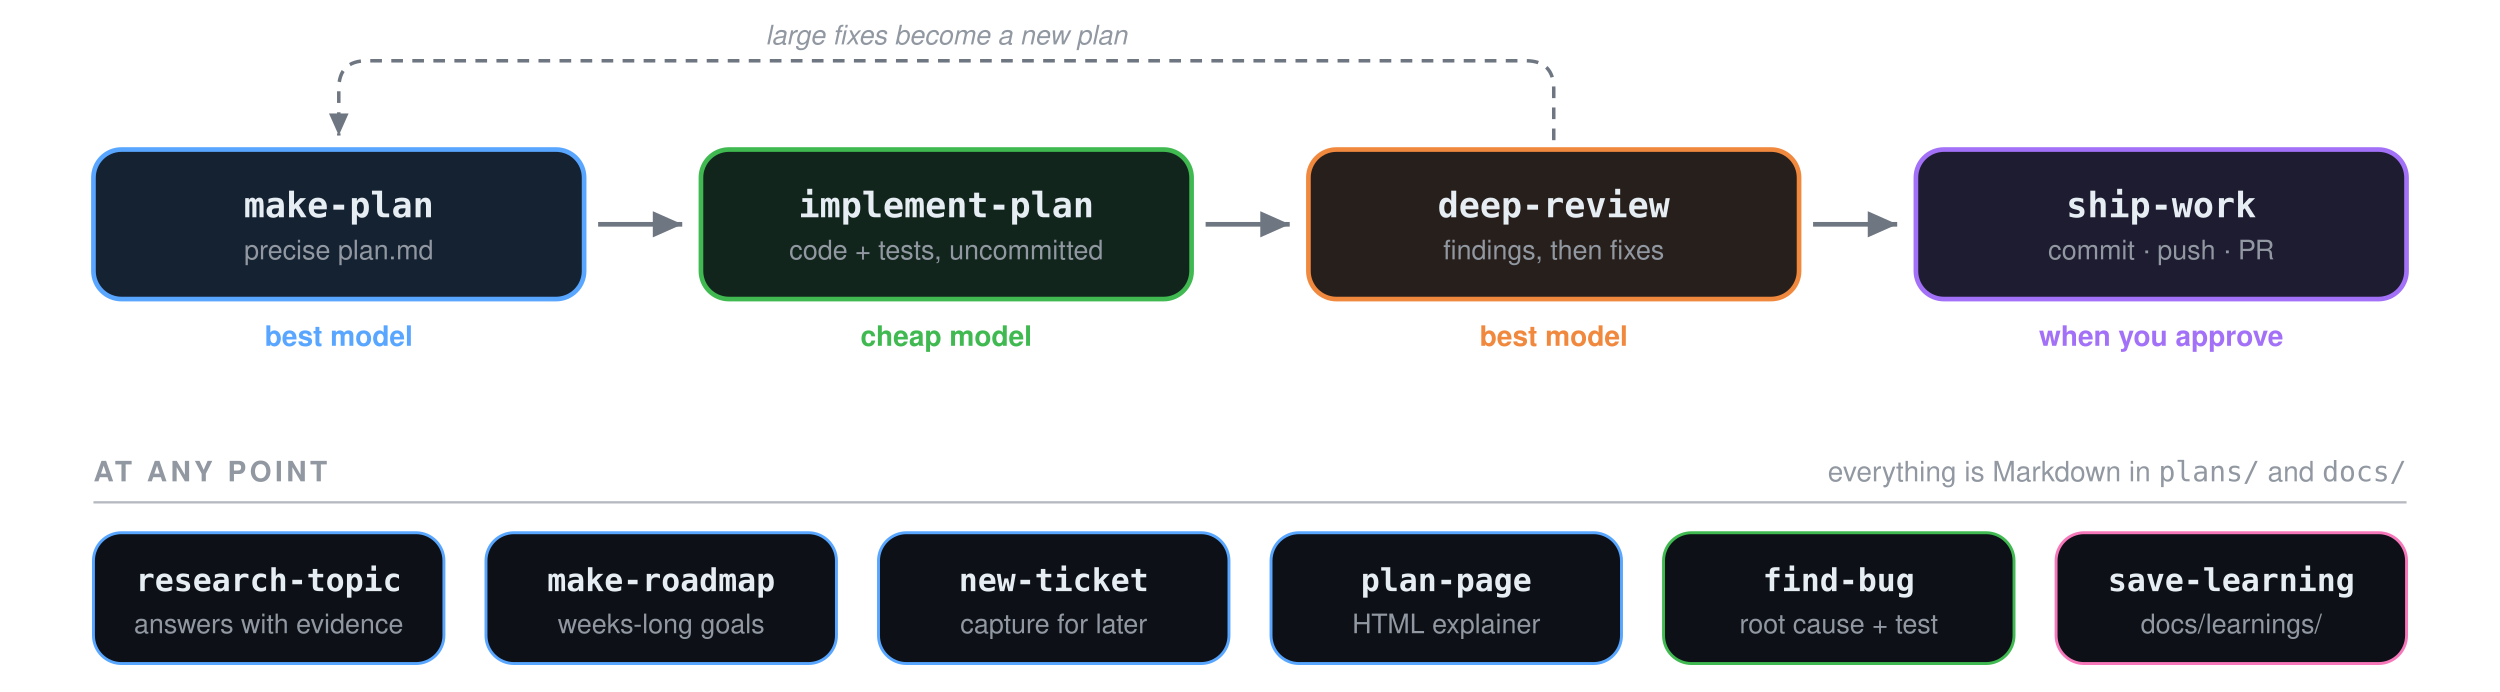
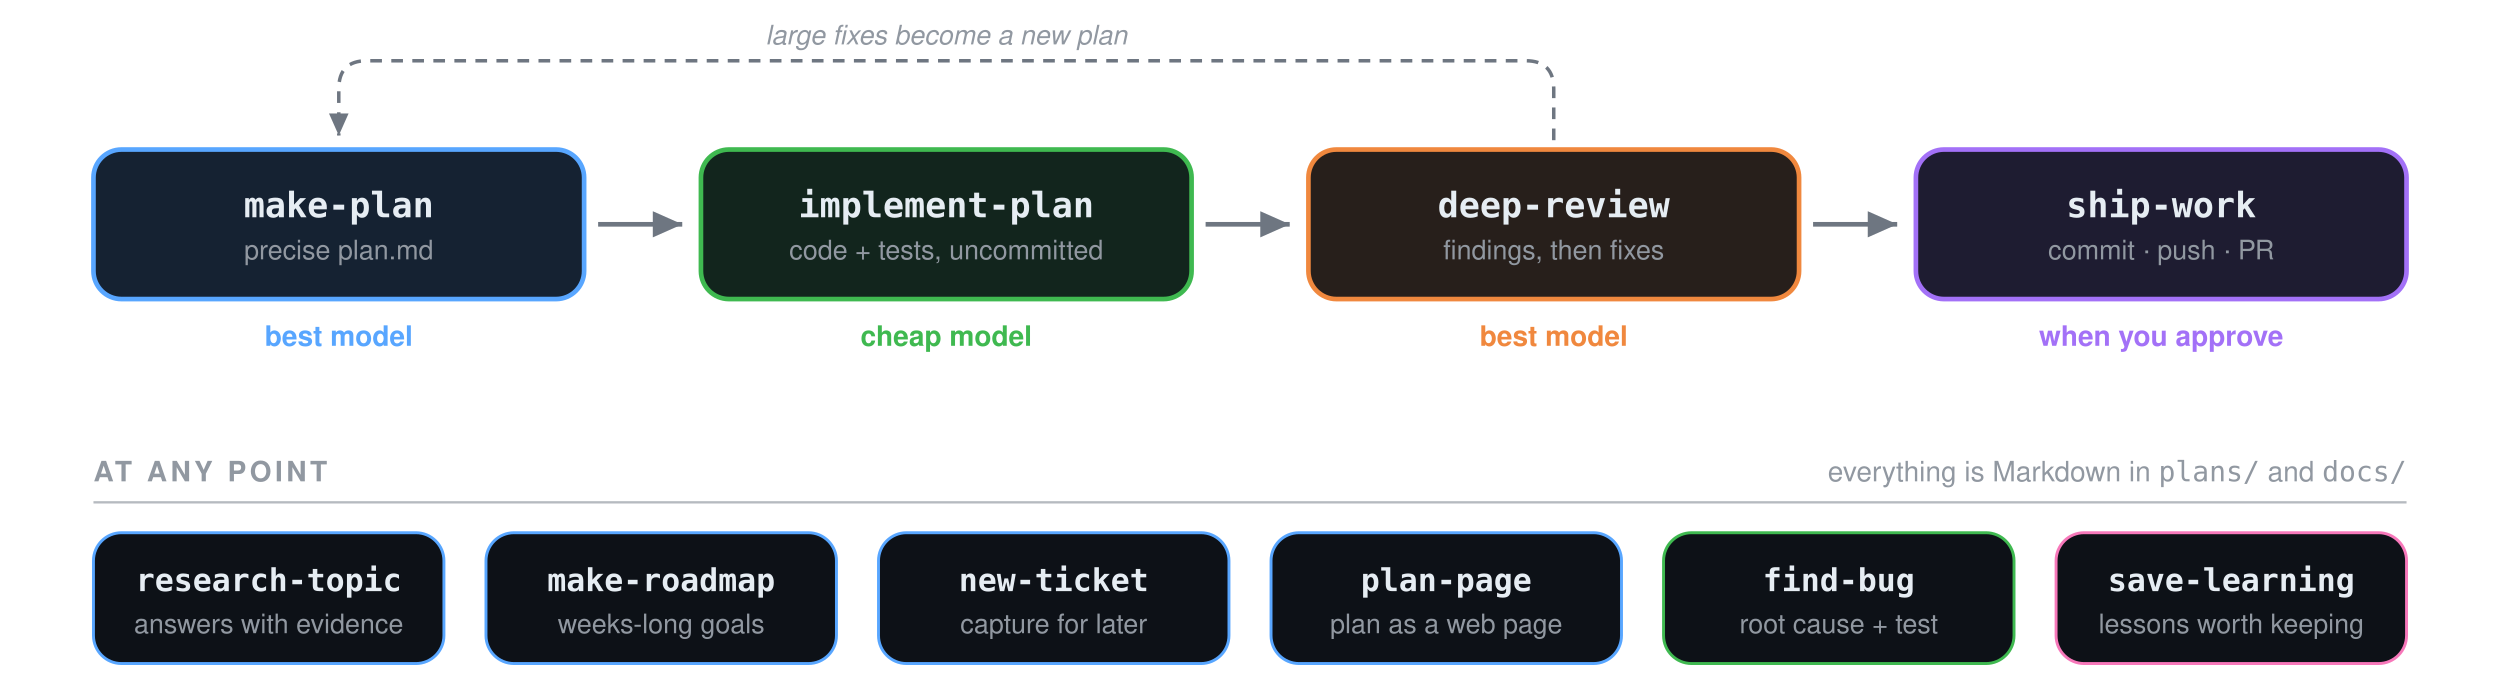
<svg xmlns="http://www.w3.org/2000/svg" viewBox="0 0 1070 296" width="1070" height="296" role="img" aria-label="Main flow: make-plan with the best model, implement-plan with a cheap model, deep-review with the best model, then ship-work; large fixes go back to a plan. At any point: research-topic, make-roadmap, new-ticket, plan-page, find-bug, save-learning.">
  <defs>
    <marker id="arrow" viewBox="0 0 10 10" refX="9" refY="5" markerWidth="7" markerHeight="7" orient="auto-start-reverse">
      <path d="M0,1 L9,5 L0,9 z" fill="#6e7681" />
    </marker>
  </defs>
  <path d="M256,96 L292,96" stroke="#6e7681" stroke-width="2" marker-end="url(#arrow)" />
  <path d="M516,96 L552,96" stroke="#6e7681" stroke-width="2" marker-end="url(#arrow)" />
  <path d="M776,96 L812,96" stroke="#6e7681" stroke-width="2" marker-end="url(#arrow)" />
  <path d="M665,60 L665,38 Q665,26 653,26 L157,26 Q145,26 145,38 L145,58" fill="none" stroke="#6e7681" stroke-width="1.5" stroke-dasharray="5 4" marker-end="url(#arrow)" />
  <text x="405" y="19" font-family="ui-sans-serif, -apple-system, 'Segoe UI', Helvetica, Arial, sans-serif" font-size="11.5" fill="#9198a1" text-anchor="middle" font-style="italic">large fixes become a new plan</text>
  <text x="40" y="206" font-family="ui-sans-serif, -apple-system, 'Segoe UI', Helvetica, Arial, sans-serif" font-size="12" fill="#9198a1" font-weight="700" letter-spacing="1.5">AT ANY POINT</text>
  <text x="1030" y="206" font-family="ui-sans-serif, -apple-system, 'Segoe UI', Helvetica, Arial, sans-serif" font-size="12" fill="#9198a1" text-anchor="end">everything is Markdown in <tspan font-family="ui-monospace, SFMono-Regular, 'SF Mono', Menlo, Consolas, monospace">plans/</tspan> and <tspan font-family="ui-monospace, SFMono-Regular, 'SF Mono', Menlo, Consolas, monospace">docs/</tspan>
  </text>
  <line x1="40" y1="215" x2="1030" y2="215" stroke="#6e7681" stroke-width="1" opacity="0.5" />
  <rect x="40" y="228" width="150" height="56" rx="12" fill="#0d1117" />
  <rect x="40" y="228" width="150" height="56" rx="12" fill="#58a6ff" fill-opacity="0" stroke="#58a6ff" stroke-width="1.25" />
  <text x="115" y="253" text-anchor="middle" font-family="ui-monospace, SFMono-Regular, 'SF Mono', Menlo, Consolas, monospace" font-size="13.5" font-weight="700" fill="#e6edf3">research-topic</text>
  <text x="115" y="271" font-family="ui-sans-serif, -apple-system, 'Segoe UI', Helvetica, Arial, sans-serif" font-size="11.5" fill="#9198a1" text-anchor="middle">answers with evidence</text>
  <rect x="208" y="228" width="150" height="56" rx="12" fill="#0d1117" />
  <rect x="208" y="228" width="150" height="56" rx="12" fill="#58a6ff" fill-opacity="0" stroke="#58a6ff" stroke-width="1.25" />
  <text x="283" y="253" text-anchor="middle" font-family="ui-monospace, SFMono-Regular, 'SF Mono', Menlo, Consolas, monospace" font-size="13.5" font-weight="700" fill="#e6edf3">make-roadmap</text>
  <text x="283" y="271" font-family="ui-sans-serif, -apple-system, 'Segoe UI', Helvetica, Arial, sans-serif" font-size="11.5" fill="#9198a1" text-anchor="middle">weeks-long goals</text>
  <rect x="40" y="64" width="210" height="64" rx="12" fill="#0d1117" />
  <rect x="40" y="64" width="210" height="64" rx="12" fill="#58a6ff" fill-opacity="0.12" stroke="#58a6ff" stroke-width="2" />
  <text x="145" y="93" text-anchor="middle" font-family="ui-monospace, SFMono-Regular, 'SF Mono', Menlo, Consolas, monospace" font-size="15" font-weight="700" fill="#e6edf3">make-plan</text>
  <text x="145" y="111" font-family="ui-sans-serif, -apple-system, 'Segoe UI', Helvetica, Arial, sans-serif" font-size="11.5" fill="#9198a1" text-anchor="middle">precise plan.md</text>
  <text x="145" y="148" font-family="ui-sans-serif, -apple-system, 'Segoe UI', Helvetica, Arial, sans-serif" font-size="12" fill="#58a6ff" text-anchor="middle" font-weight="600">best model</text>
  <rect x="376" y="228" width="150" height="56" rx="12" fill="#0d1117" />
  <rect x="376" y="228" width="150" height="56" rx="12" fill="#58a6ff" fill-opacity="0" stroke="#58a6ff" stroke-width="1.25" />
  <text x="451" y="253" text-anchor="middle" font-family="ui-monospace, SFMono-Regular, 'SF Mono', Menlo, Consolas, monospace" font-size="13.5" font-weight="700" fill="#e6edf3">new-ticket</text>
  <text x="451" y="271" font-family="ui-sans-serif, -apple-system, 'Segoe UI', Helvetica, Arial, sans-serif" font-size="11.5" fill="#9198a1" text-anchor="middle">capture for later</text>
  <rect x="544" y="228" width="150" height="56" rx="12" fill="#0d1117" />
  <rect x="544" y="228" width="150" height="56" rx="12" fill="#58a6ff" fill-opacity="0" stroke="#58a6ff" stroke-width="1.25" />
  <text x="619" y="253" text-anchor="middle" font-family="ui-monospace, SFMono-Regular, 'SF Mono', Menlo, Consolas, monospace" font-size="13.5" font-weight="700" fill="#e6edf3">plan-page</text>
-   <text x="619" y="271" font-family="ui-sans-serif, -apple-system, 'Segoe UI', Helvetica, Arial, sans-serif" font-size="11.5" fill="#9198a1" text-anchor="middle">HTML explainer</text>
+   <text x="619" y="271" font-family="ui-sans-serif, -apple-system, 'Segoe UI', Helvetica, Arial, sans-serif" font-size="11.5" fill="#9198a1" text-anchor="middle">plan as a web page</text>
  <rect x="300" y="64" width="210" height="64" rx="12" fill="#0d1117" />
  <rect x="300" y="64" width="210" height="64" rx="12" fill="#3fb950" fill-opacity="0.12" stroke="#3fb950" stroke-width="2" />
  <text x="405" y="93" text-anchor="middle" font-family="ui-monospace, SFMono-Regular, 'SF Mono', Menlo, Consolas, monospace" font-size="15" font-weight="700" fill="#e6edf3">implement-plan</text>
  <text x="405" y="111" font-family="ui-sans-serif, -apple-system, 'Segoe UI', Helvetica, Arial, sans-serif" font-size="11.5" fill="#9198a1" text-anchor="middle">code + tests, uncommitted</text>
  <text x="405" y="148" font-family="ui-sans-serif, -apple-system, 'Segoe UI', Helvetica, Arial, sans-serif" font-size="12" fill="#3fb950" text-anchor="middle" font-weight="600">cheap model</text>
  <rect x="712" y="228" width="150" height="56" rx="12" fill="#0d1117" />
  <rect x="712" y="228" width="150" height="56" rx="12" fill="#3fb950" fill-opacity="0" stroke="#3fb950" stroke-width="1.25" />
  <text x="787" y="253" text-anchor="middle" font-family="ui-monospace, SFMono-Regular, 'SF Mono', Menlo, Consolas, monospace" font-size="13.5" font-weight="700" fill="#e6edf3">find-bug</text>
  <text x="787" y="271" font-family="ui-sans-serif, -apple-system, 'Segoe UI', Helvetica, Arial, sans-serif" font-size="11.5" fill="#9198a1" text-anchor="middle">root cause + test</text>
  <rect x="560" y="64" width="210" height="64" rx="12" fill="#0d1117" />
  <rect x="560" y="64" width="210" height="64" rx="12" fill="#f0883e" fill-opacity="0.12" stroke="#f0883e" stroke-width="2" />
  <text x="665" y="93" text-anchor="middle" font-family="ui-monospace, SFMono-Regular, 'SF Mono', Menlo, Consolas, monospace" font-size="15" font-weight="700" fill="#e6edf3">deep-review</text>
  <text x="665" y="111" font-family="ui-sans-serif, -apple-system, 'Segoe UI', Helvetica, Arial, sans-serif" font-size="11.5" fill="#9198a1" text-anchor="middle">findings, then fixes</text>
  <text x="665" y="148" font-family="ui-sans-serif, -apple-system, 'Segoe UI', Helvetica, Arial, sans-serif" font-size="12" fill="#f0883e" text-anchor="middle" font-weight="600">best model</text>
  <rect x="820" y="64" width="210" height="64" rx="12" fill="#0d1117" />
  <rect x="820" y="64" width="210" height="64" rx="12" fill="#a371f7" fill-opacity="0.12" stroke="#a371f7" stroke-width="2" />
  <text x="925" y="93" text-anchor="middle" font-family="ui-monospace, SFMono-Regular, 'SF Mono', Menlo, Consolas, monospace" font-size="15" font-weight="700" fill="#e6edf3">ship-work</text>
  <text x="925" y="111" font-family="ui-sans-serif, -apple-system, 'Segoe UI', Helvetica, Arial, sans-serif" font-size="11.5" fill="#9198a1" text-anchor="middle">commit · push · PR</text>
  <text x="925" y="148" font-family="ui-sans-serif, -apple-system, 'Segoe UI', Helvetica, Arial, sans-serif" font-size="12" fill="#a371f7" text-anchor="middle" font-weight="600">when you approve</text>
  <rect x="880" y="228" width="150" height="56" rx="12" fill="#0d1117" />
  <rect x="880" y="228" width="150" height="56" rx="12" fill="#f778ba" fill-opacity="0" stroke="#f778ba" stroke-width="1.25" />
  <text x="955" y="253" text-anchor="middle" font-family="ui-monospace, SFMono-Regular, 'SF Mono', Menlo, Consolas, monospace" font-size="13.5" font-weight="700" fill="#e6edf3">save-learning</text>
-   <text x="955" y="271" font-family="ui-sans-serif, -apple-system, 'Segoe UI', Helvetica, Arial, sans-serif" font-size="11.5" fill="#9198a1" text-anchor="middle">docs/learnings/</text>
+   <text x="955" y="271" font-family="ui-sans-serif, -apple-system, 'Segoe UI', Helvetica, Arial, sans-serif" font-size="11.5" fill="#9198a1" text-anchor="middle">lessons worth keeping</text>
</svg>
